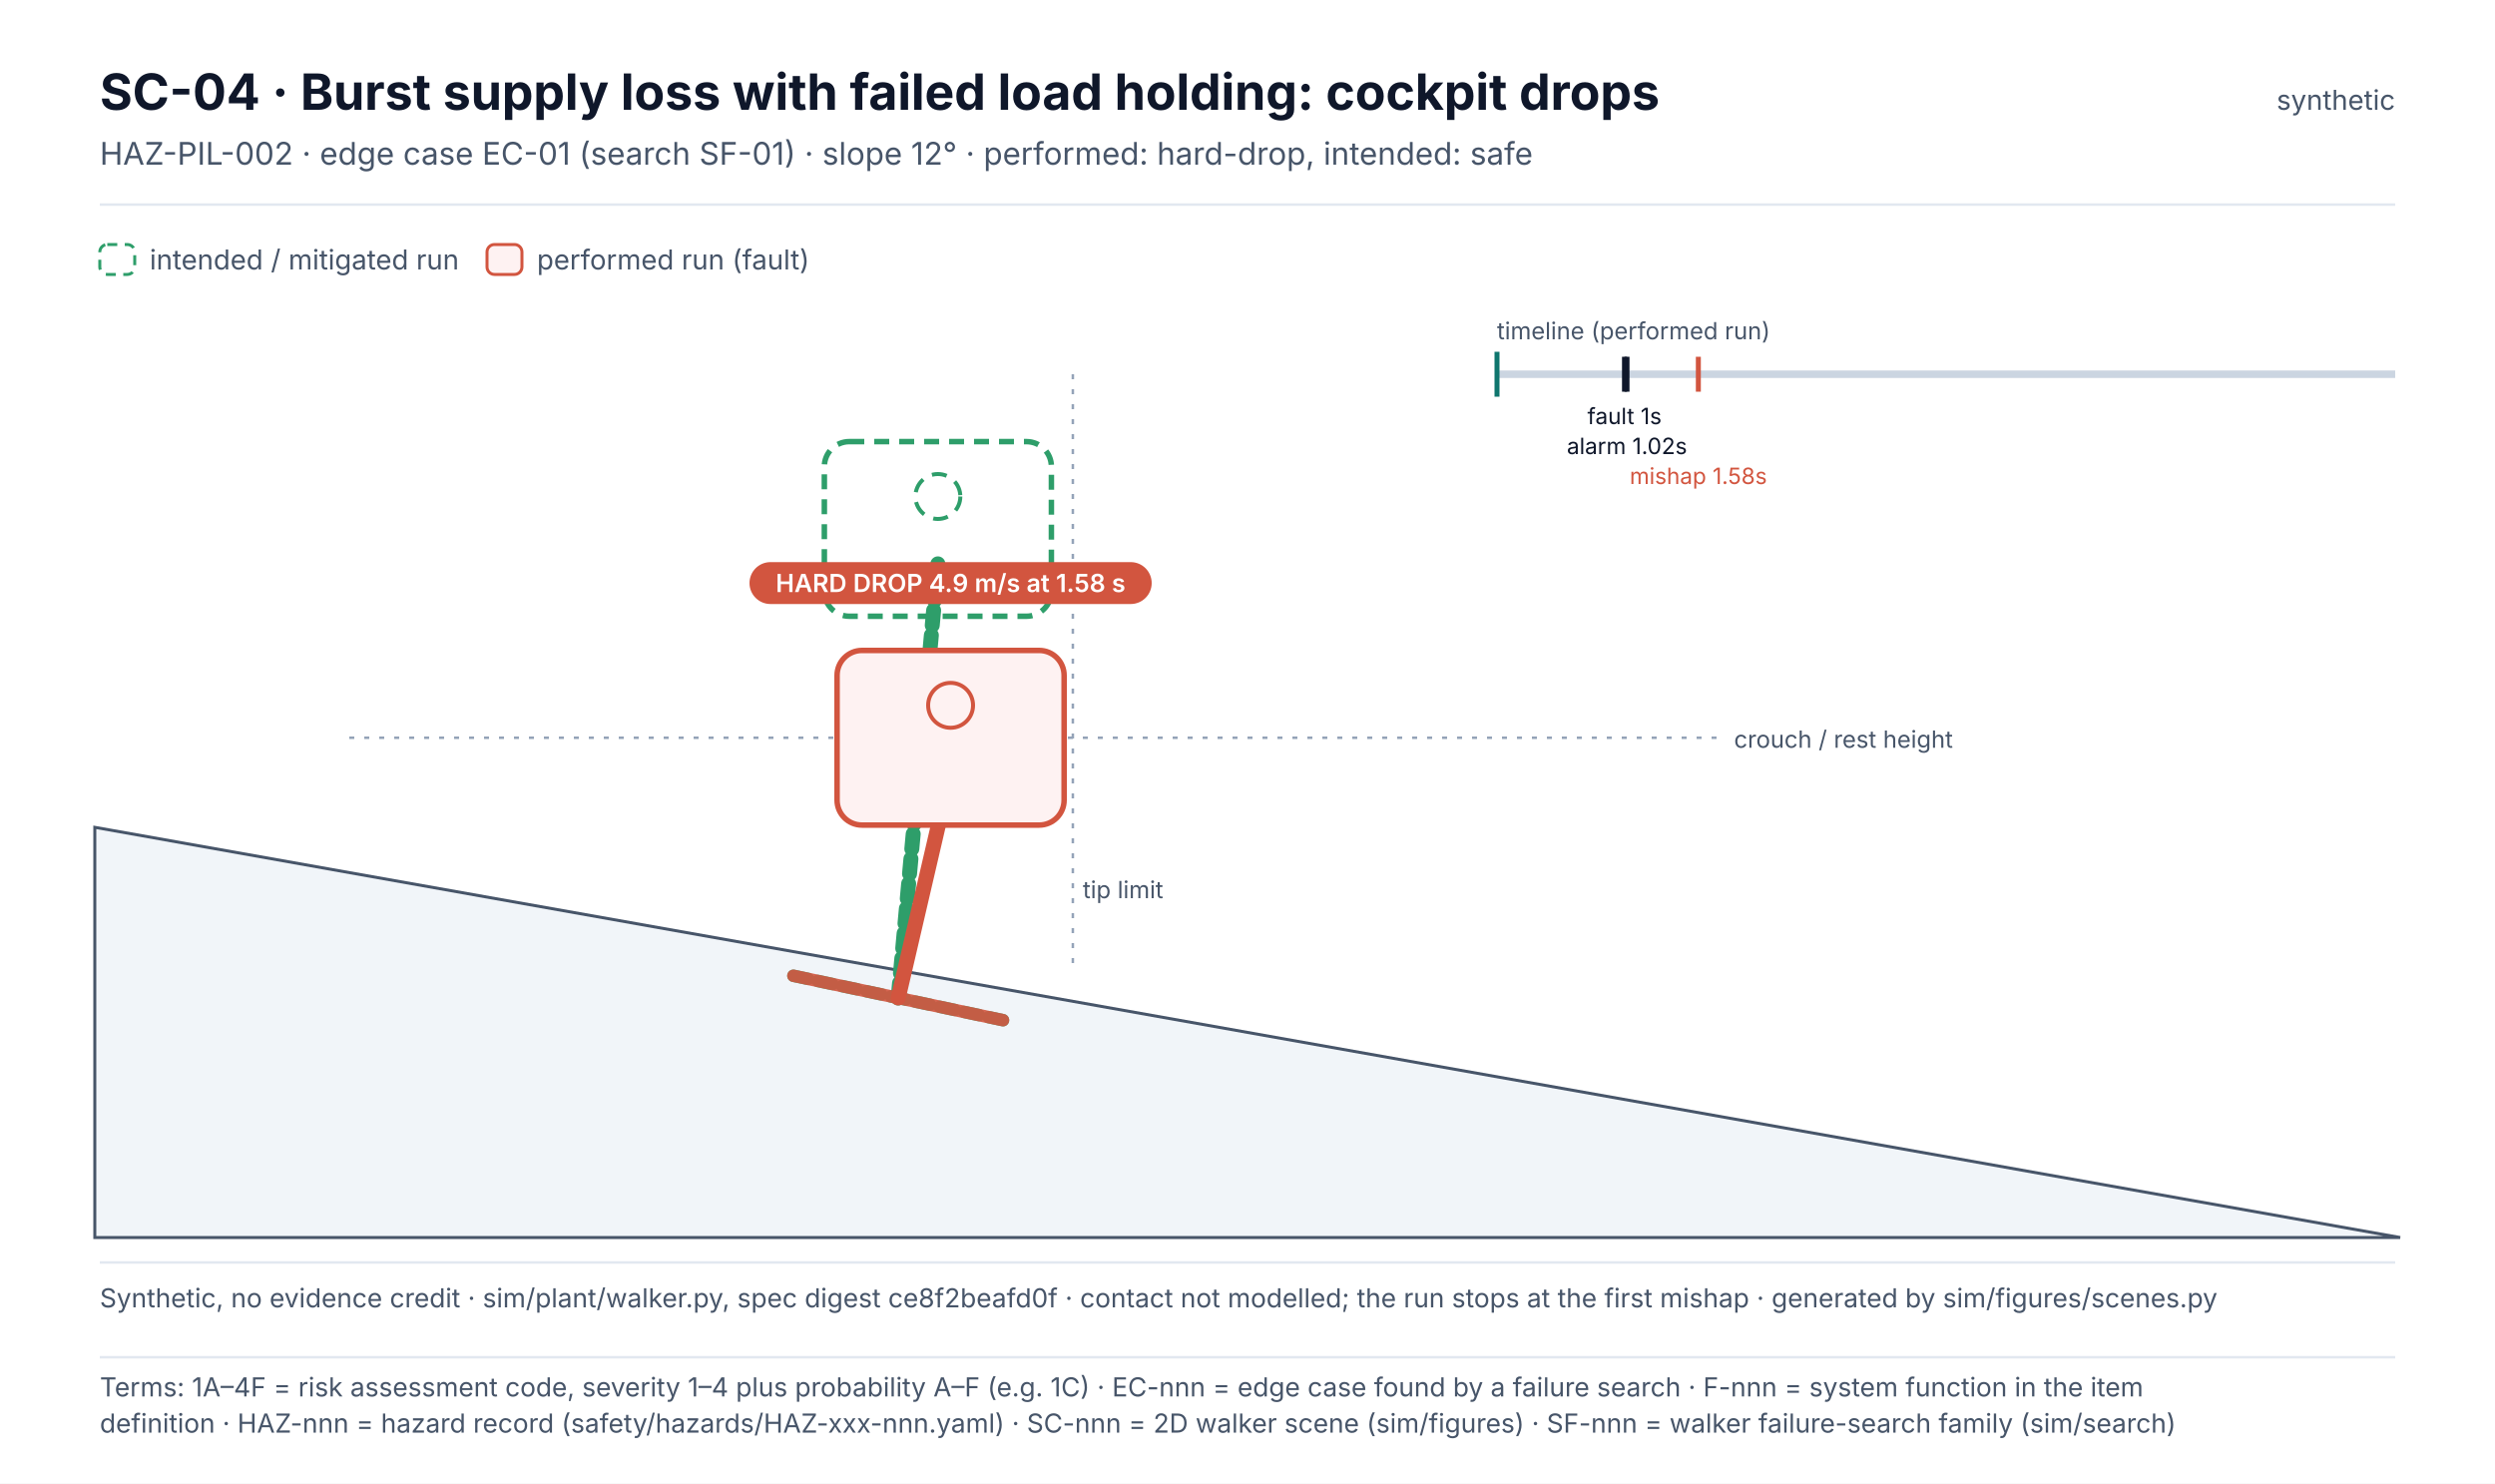
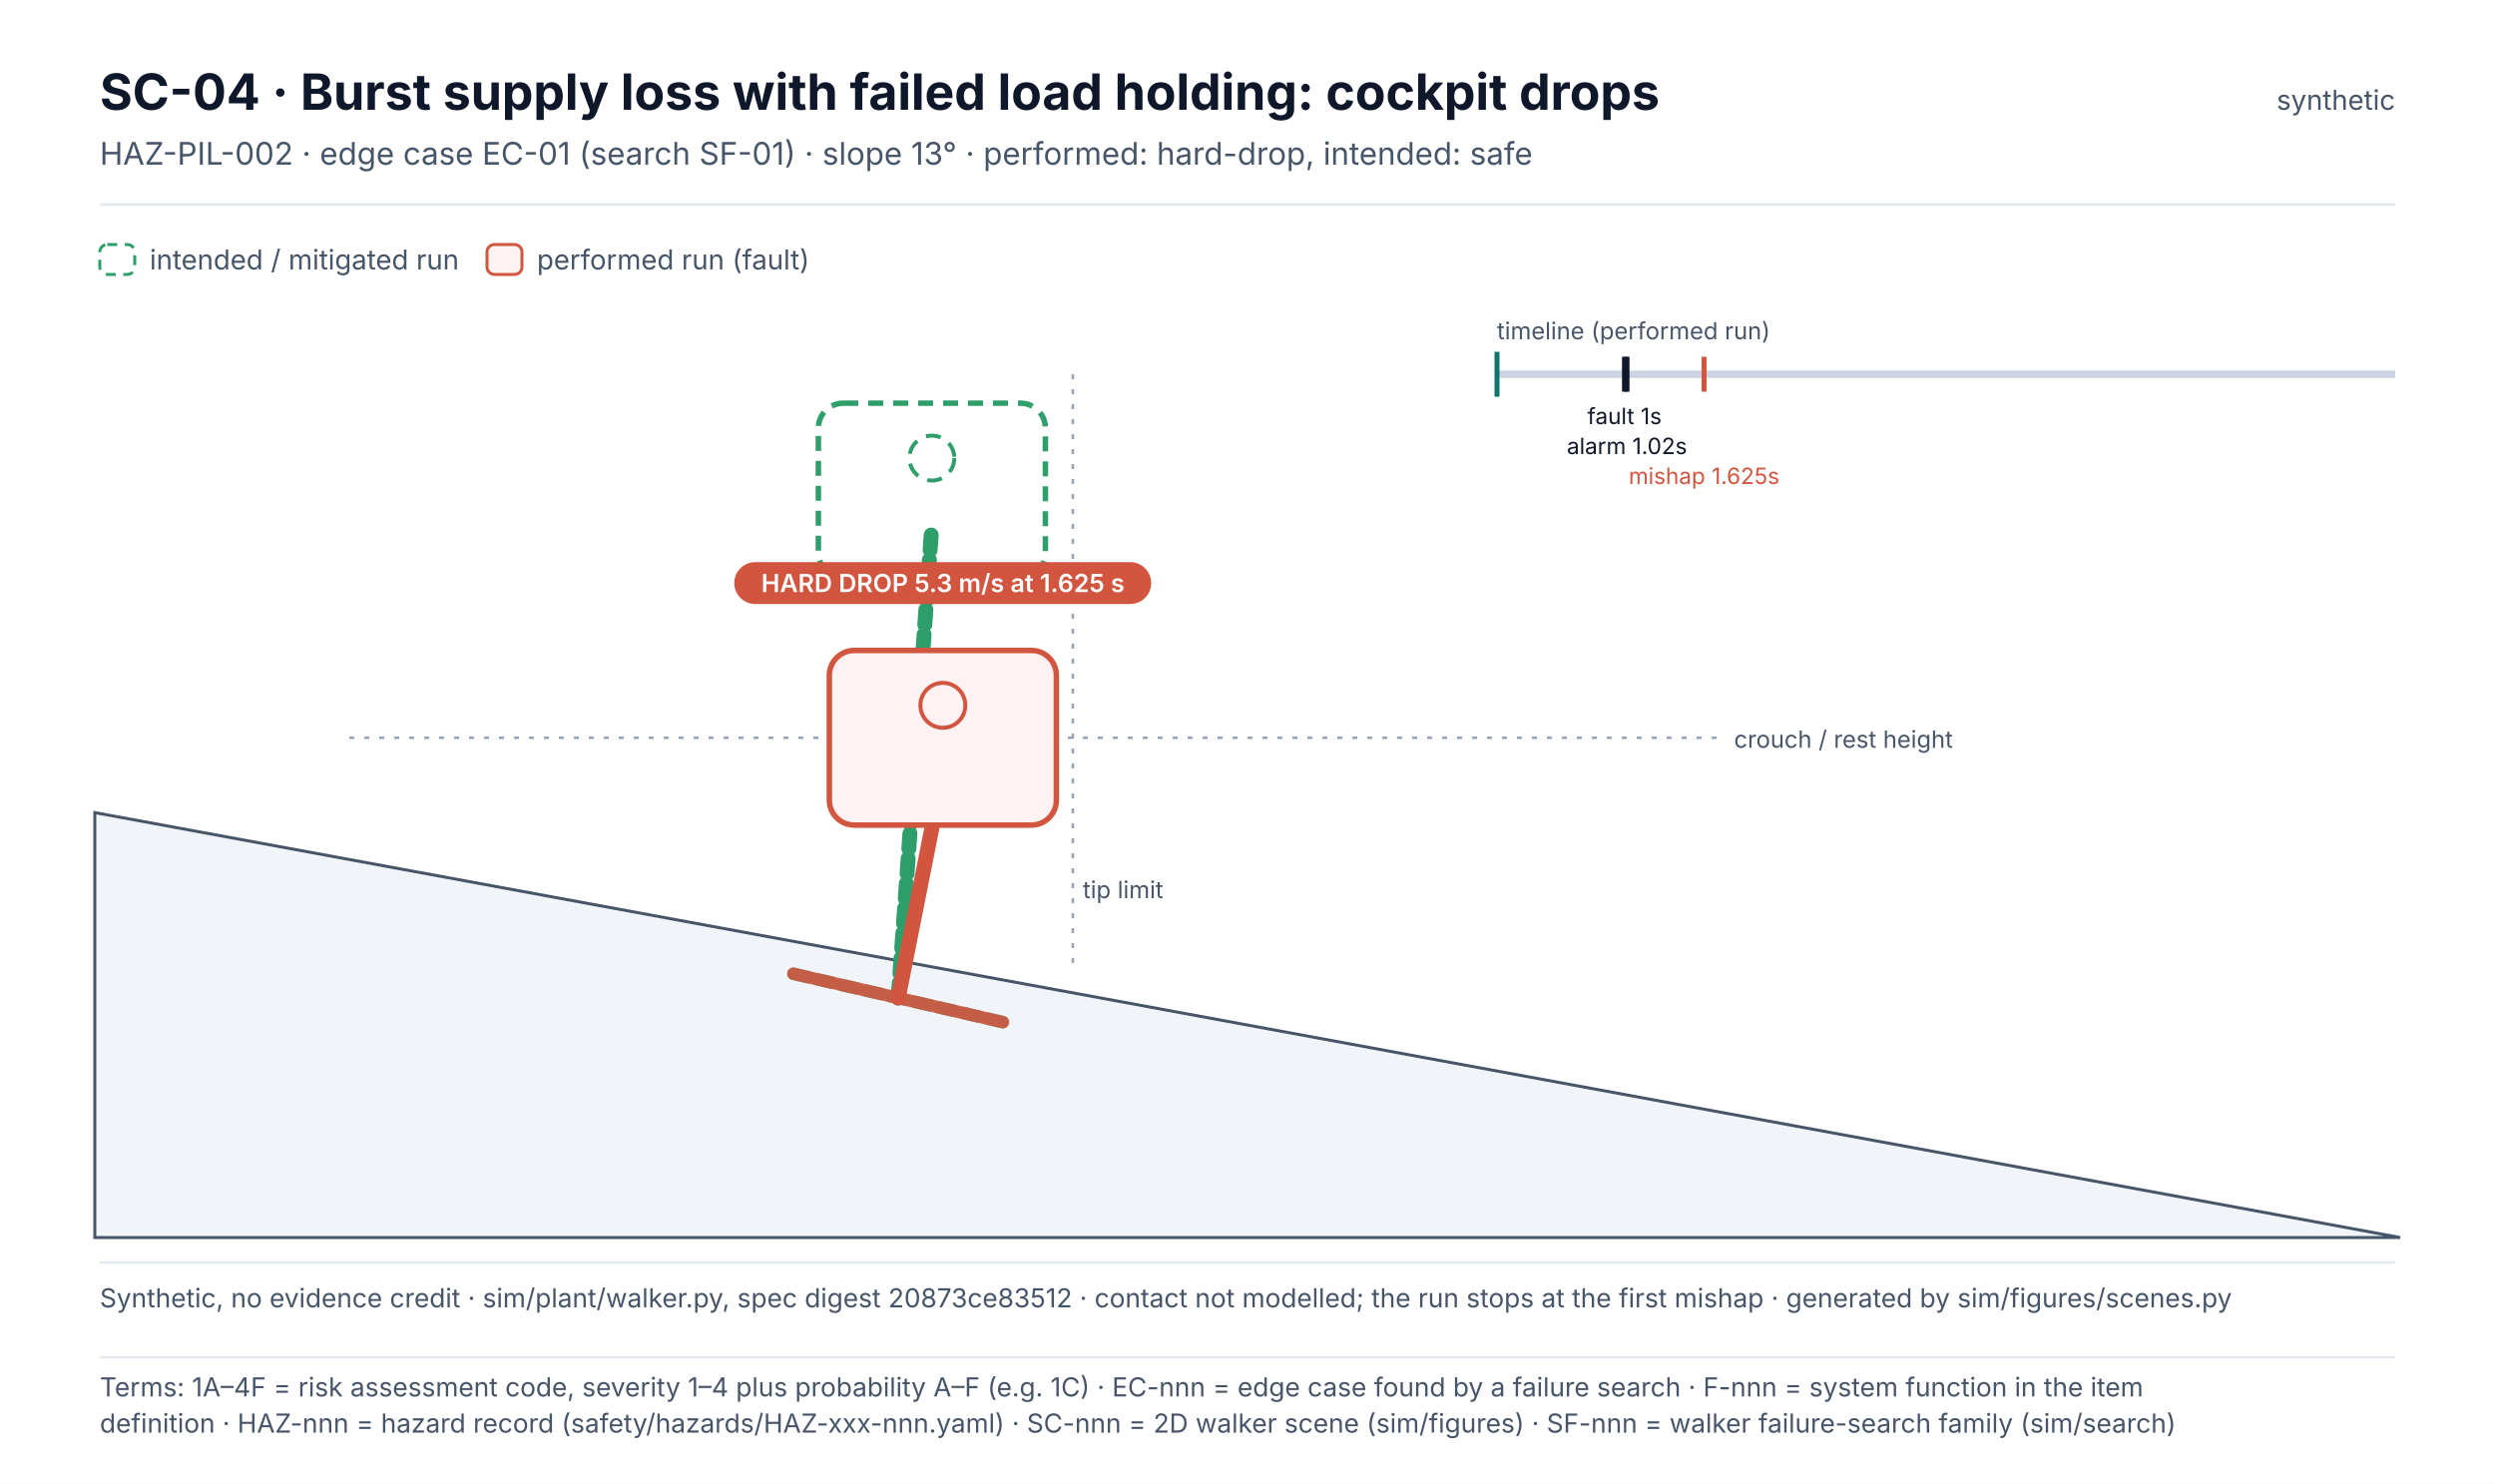
<svg xmlns="http://www.w3.org/2000/svg" width="1000" height="594.6" viewBox="0 0 1000 594.6" font-family="Inter, 'Segoe UI', Helvetica, Arial, sans-serif" role="img">
  <defs>
    <marker id="arr" viewBox="0 0 10 10" refX="9" refY="5" markerWidth="7" markerHeight="7" orient="auto-start-reverse">
      <path d="M0,0 L10,5 L0,10 z" fill="#475569" />
    </marker>
  </defs>
  <rect x="0" y="0" width="1000" height="540" rx="0" fill="#FFFFFF" stroke="none" stroke-width="0" />
  <text x="40" y="44" font-size="20" fill="#0F172A" font-weight="700">SC-04 · Burst supply loss with failed load holding: cockpit drops</text>
-   <text x="40" y="66" font-size="12.5" fill="#475569">HAZ-PIL-002 · edge case EC-01 (search SF-01) · slope 12° · performed: hard-drop, intended: safe</text>
+   <text x="40" y="66" font-size="12.5" fill="#475569">HAZ-PIL-002 · edge case EC-01 (search SF-01) · slope 13° · performed: hard-drop, intended: safe</text>
  <text x="960" y="44" font-size="11" fill="#475569" text-anchor="end">synthetic</text>
  <line x1="40" y1="82" x2="960" y2="82" stroke="#E2E8F0" stroke-width="1" />
  <rect x="40" y="98" width="14" height="12" rx="3" fill="none" stroke="#2E9E6A" stroke-width="1.2" stroke-dasharray="4 3" />
  <text x="60" y="108" font-size="11" fill="#475569">intended / mitigated run</text>
  <rect x="195.2" y="98" width="14" height="12" rx="3" fill="#FEF2F2" stroke="#D2553F" stroke-width="1.2" />
  <text x="215.2" y="108" font-size="11" fill="#475569">performed run (fault)</text>
-   <path d="M38,331.6 L962,496 L962,496 L38,496 Z" fill="#F1F5F9" stroke="#475569" stroke-width="1.2" />
+   <path d="M38,325.7 L962,496 L962,496 L38,496 Z" fill="#F1F5F9" stroke="#475569" stroke-width="1.2" />
  <line x1="140" y1="295.7" x2="690" y2="295.7" stroke="#94A3B8" stroke-width="1" stroke-dasharray="2 4" />
  <text x="695" y="299.7" font-size="9.5" fill="#475569">crouch / rest height</text>
  <line x1="430" y1="150" x2="430" y2="390" stroke="#94A3B8" stroke-width="1" stroke-dasharray="2 4" />
  <text x="434" y="360" font-size="9.5" fill="#475569">tip limit</text>
-   <line x1="318" y1="391.1" x2="402" y2="408.9" stroke="#2E9E6A" stroke-width="5" stroke-linecap="round" stroke-dasharray="6 4" opacity="0.9" />
-   <line x1="360" y1="400" x2="375.9" y2="226" stroke="#2E9E6A" stroke-width="6" stroke-linecap="round" stroke-dasharray="6 4">
-     <animate attributeName="x2" dur="7.05s" repeatCount="indefinite" keyTimes="0;0.007;0.014;0.021;0.029;0.036;0.043;0.05;0.057;0.064;0.071;0.079;0.086;0.093;0.1;0.107;0.114;0.121;0.129;0.136;0.143;0.15;0.157;0.164;0.171;0.179;0.186;0.193;0.2;0.207;0.214;0.221;0.229;0.236;0.243;0.25;0.257;0.264;0.271;0.279;0.286;0.293;0.3;0.307;0.314;0.321;0.329;0.336;0.343;0.35;0.357;0.364;0.371;0.379;0.386;0.393;0.4;0.407;0.414;0.421;0.429;0.436;0.443;0.45;0.457;0.464;0.471;0.479;0.486;0.493;0.5;0.507;0.514;0.521;0.529;0.536;0.543;0.55;0.557;0.564;0.571;0.579;0.586;0.593;0.6;0.607;0.614;0.621;0.629;0.636;0.643;0.65;0.657;0.664;0.671;0.679;0.686;0.693;0.7;0.707;0.714;0.721;0.729;0.736;0.743;0.75;0.757;0.764;0.771;0.779;0.786;0.793;0.8;0.807;0.814;0.821;0.829;0.836;0.843;0.85;0.857;0.864;0.871;0.879;0.886;0.893;0.9;0.907;0.914;0.921;0.929;0.936;0.943;0.95;0.957;0.964;0.971;0.979;0.986;0.993;1" values="375.5;375.4;375.3;375.3;375.4;375.5;375.7;376;376.2;376.5;376.8;377.1;377.3;377.5;377.6;377.6;377.5;377.4;377.2;376.9;376.6;376.3;376;375.9;375.9;375.9;375.9;375.9;375.9;375.9;375.9;375.9;375.9;375.9;375.9;375.9;375.9;375.9;375.9;375.9;375.9;375.9;375.9;375.9;375.9;375.9;375.9;375.9;375.9;375.9;375.9;375.9;375.9;375.9;375.9;375.9;375.9;375.9;375.9;375.9;375.9;375.9;375.9;375.9;375.9;375.9;375.9;375.9;375.9;375.9;375.9;375.9;375.9;375.9;375.9;375.9;375.9;375.9;375.9;375.9;375.9;375.9;375.9;375.9;375.9;375.9;375.9;375.9;375.9;375.9;375.9;375.9;375.9;375.9;375.9;375.9;375.9;375.9;375.9;375.9;375.9;375.9;375.9;375.9;375.9;375.9;375.9;375.9;375.9;375.9;375.9;375.9;375.9;375.9;375.9;375.9;375.9;375.9;375.9;375.9;375.9;375.9;375.9;375.9;375.9;375.9;375.9;375.9;375.9;375.9;375.9;375.9;375.9;375.9;375.9;375.9;375.9;375.9;375.9;375.9;375.9" />
-     <animate attributeName="y2" dur="7.05s" repeatCount="indefinite" keyTimes="0;0.007;0.014;0.021;0.029;0.036;0.043;0.05;0.057;0.064;0.071;0.079;0.086;0.093;0.1;0.107;0.114;0.121;0.129;0.136;0.143;0.15;0.157;0.164;0.171;0.179;0.186;0.193;0.2;0.207;0.214;0.221;0.229;0.236;0.243;0.25;0.257;0.264;0.271;0.279;0.286;0.293;0.3;0.307;0.314;0.321;0.329;0.336;0.343;0.35;0.357;0.364;0.371;0.379;0.386;0.393;0.4;0.407;0.414;0.421;0.429;0.436;0.443;0.45;0.457;0.464;0.471;0.479;0.486;0.493;0.5;0.507;0.514;0.521;0.529;0.536;0.543;0.55;0.557;0.564;0.571;0.579;0.586;0.593;0.6;0.607;0.614;0.621;0.629;0.636;0.643;0.65;0.657;0.664;0.671;0.679;0.686;0.693;0.7;0.707;0.714;0.721;0.729;0.736;0.743;0.75;0.757;0.764;0.771;0.779;0.786;0.793;0.8;0.807;0.814;0.821;0.829;0.836;0.843;0.85;0.857;0.864;0.871;0.879;0.886;0.893;0.9;0.907;0.914;0.921;0.929;0.936;0.943;0.95;0.957;0.964;0.971;0.979;0.986;0.993;1" values="223.6;223.6;223.6;223.6;223.6;223.6;223.6;223.6;223.6;223.6;223.6;223.6;223.6;223.6;223.6;223.6;223.6;223.6;223.6;223.6;223.6;223.6;224.2;226;226;226;226;226;226;226;226;226;226;226;226;226;226;226;226;226;226;226;226;226;226;226;226;226;226;226;226;226;226;226;226;226;226;226;226;226;226;226;226;226;226;226;226;226;226;226;226;226;226;226;226;226;226;226;226;226;226;226;226;226;226;226;226;226;226;226;226;226;226;226;226;226;226;226;226;226;226;226;226;226;226;226;226;226;226;226;226;226;226;226;226;226;226;226;226;226;226;226;226;226;226;226;226;226;226;226;226;226;226;226;226;226;226;226;226;226;226" />
+   <line x1="318" y1="390.3" x2="402" y2="409.7" stroke="#2E9E6A" stroke-width="5" stroke-linecap="round" stroke-dasharray="6 4" opacity="0.9" />
+   <line x1="360" y1="400" x2="373.5" y2="210.6" stroke="#2E9E6A" stroke-width="6" stroke-linecap="round" stroke-dasharray="6 4">
+     <animate attributeName="x2" dur="7.05s" repeatCount="indefinite" keyTimes="0;0.007;0.014;0.021;0.029;0.036;0.043;0.05;0.057;0.064;0.071;0.079;0.086;0.093;0.1;0.107;0.114;0.121;0.129;0.136;0.143;0.15;0.157;0.164;0.171;0.179;0.186;0.193;0.2;0.207;0.214;0.221;0.229;0.236;0.243;0.25;0.257;0.264;0.271;0.279;0.286;0.293;0.3;0.307;0.314;0.321;0.329;0.336;0.343;0.35;0.357;0.364;0.371;0.379;0.386;0.393;0.4;0.407;0.414;0.421;0.429;0.436;0.443;0.45;0.457;0.464;0.471;0.479;0.486;0.493;0.5;0.507;0.514;0.521;0.529;0.536;0.543;0.55;0.557;0.564;0.571;0.579;0.586;0.593;0.6;0.607;0.614;0.621;0.629;0.636;0.643;0.65;0.657;0.664;0.671;0.679;0.686;0.693;0.7;0.707;0.714;0.721;0.729;0.736;0.743;0.75;0.757;0.764;0.771;0.779;0.786;0.793;0.8;0.807;0.814;0.821;0.829;0.836;0.843;0.85;0.857;0.864;0.871;0.879;0.886;0.893;0.9;0.907;0.914;0.921;0.929;0.936;0.943;0.95;0.957;0.964;0.971;0.979;0.986;0.993;1" values="373.2;373;372.9;372.9;373;373.1;373.3;373.5;373.8;374.1;374.3;374.6;374.8;375;375;375.1;375;374.9;374.7;374.5;374.2;373.9;373.6;373.5;373.5;373.5;373.5;373.5;373.5;373.5;373.5;373.5;373.5;373.5;373.5;373.5;373.5;373.5;373.5;373.5;373.5;373.5;373.5;373.5;373.5;373.5;373.5;373.5;373.5;373.5;373.5;373.5;373.5;373.5;373.5;373.5;373.5;373.5;373.5;373.5;373.5;373.5;373.5;373.5;373.5;373.5;373.5;373.5;373.5;373.5;373.5;373.5;373.5;373.5;373.5;373.5;373.5;373.5;373.5;373.5;373.5;373.5;373.5;373.5;373.5;373.5;373.5;373.5;373.5;373.5;373.5;373.5;373.5;373.5;373.5;373.5;373.5;373.5;373.5;373.5;373.5;373.5;373.5;373.5;373.5;373.5;373.5;373.5;373.5;373.5;373.5;373.5;373.5;373.5;373.5;373.5;373.5;373.5;373.5;373.5;373.5;373.5;373.5;373.5;373.5;373.5;373.5;373.5;373.5;373.5;373.5;373.5;373.5;373.5;373.5;373.5;373.5;373.5;373.5;373.5;373.5" />
+     <animate attributeName="y2" dur="7.05s" repeatCount="indefinite" keyTimes="0;0.007;0.014;0.021;0.029;0.036;0.043;0.05;0.057;0.064;0.071;0.079;0.086;0.093;0.1;0.107;0.114;0.121;0.129;0.136;0.143;0.15;0.157;0.164;0.171;0.179;0.186;0.193;0.2;0.207;0.214;0.221;0.229;0.236;0.243;0.25;0.257;0.264;0.271;0.279;0.286;0.293;0.3;0.307;0.314;0.321;0.329;0.336;0.343;0.35;0.357;0.364;0.371;0.379;0.386;0.393;0.4;0.407;0.414;0.421;0.429;0.436;0.443;0.45;0.457;0.464;0.471;0.479;0.486;0.493;0.5;0.507;0.514;0.521;0.529;0.536;0.543;0.55;0.557;0.564;0.571;0.579;0.586;0.593;0.6;0.607;0.614;0.621;0.629;0.636;0.643;0.65;0.657;0.664;0.671;0.679;0.686;0.693;0.7;0.707;0.714;0.721;0.729;0.736;0.743;0.75;0.757;0.764;0.771;0.779;0.786;0.793;0.8;0.807;0.814;0.821;0.829;0.836;0.843;0.85;0.857;0.864;0.871;0.879;0.886;0.893;0.9;0.907;0.914;0.921;0.929;0.936;0.943;0.95;0.957;0.964;0.971;0.979;0.986;0.993;1" values="208.2;208.2;208.2;208.2;208.2;208.2;208.2;208.2;208.2;208.2;208.2;208.2;208.2;208.2;208.2;208.2;208.2;208.2;208.2;208.2;208.2;208.2;208.8;210.6;210.6;210.6;210.6;210.6;210.6;210.6;210.6;210.6;210.6;210.6;210.6;210.6;210.6;210.6;210.6;210.6;210.6;210.6;210.6;210.6;210.6;210.6;210.6;210.6;210.6;210.6;210.6;210.6;210.6;210.6;210.6;210.6;210.6;210.6;210.6;210.6;210.6;210.6;210.6;210.6;210.6;210.6;210.6;210.6;210.6;210.6;210.6;210.6;210.6;210.6;210.6;210.6;210.6;210.6;210.6;210.6;210.6;210.6;210.6;210.6;210.6;210.6;210.6;210.6;210.6;210.6;210.6;210.6;210.6;210.6;210.6;210.6;210.6;210.6;210.6;210.6;210.6;210.6;210.6;210.6;210.6;210.6;210.6;210.6;210.6;210.6;210.6;210.6;210.6;210.6;210.6;210.6;210.6;210.6;210.6;210.6;210.6;210.6;210.6;210.6;210.6;210.6;210.6;210.6;210.6;210.6;210.6;210.6;210.6;210.6;210.6;210.6;210.6;210.6;210.6;210.6;210.6" />
  </line>
-   <g transform="translate(375.9 212)">
-     <animateTransform attributeName="transform" type="translate" dur="7.05s" repeatCount="indefinite" keyTimes="0;0.007;0.014;0.021;0.029;0.036;0.043;0.05;0.057;0.064;0.071;0.079;0.086;0.093;0.1;0.107;0.114;0.121;0.129;0.136;0.143;0.15;0.157;0.164;0.171;0.179;0.186;0.193;0.2;0.207;0.214;0.221;0.229;0.236;0.243;0.25;0.257;0.264;0.271;0.279;0.286;0.293;0.3;0.307;0.314;0.321;0.329;0.336;0.343;0.35;0.357;0.364;0.371;0.379;0.386;0.393;0.4;0.407;0.414;0.421;0.429;0.436;0.443;0.45;0.457;0.464;0.471;0.479;0.486;0.493;0.5;0.507;0.514;0.521;0.529;0.536;0.543;0.55;0.557;0.564;0.571;0.579;0.586;0.593;0.6;0.607;0.614;0.621;0.629;0.636;0.643;0.65;0.657;0.664;0.671;0.679;0.686;0.693;0.7;0.707;0.714;0.721;0.729;0.736;0.743;0.75;0.757;0.764;0.771;0.779;0.786;0.793;0.8;0.807;0.814;0.821;0.829;0.836;0.843;0.85;0.857;0.864;0.871;0.879;0.886;0.893;0.9;0.907;0.914;0.921;0.929;0.936;0.943;0.95;0.957;0.964;0.971;0.979;0.986;0.993;1" values="375.5 209.6;375.4 209.6;375.3 209.6;375.3 209.6;375.4 209.6;375.5 209.6;375.7 209.6;376 209.6;376.2 209.6;376.5 209.6;376.8 209.6;377.1 209.6;377.3 209.6;377.5 209.6;377.6 209.6;377.6 209.6;377.5 209.6;377.4 209.6;377.2 209.6;376.9 209.6;376.6 209.6;376.3 209.6;376 210.2;375.9 212;375.9 212;375.9 212;375.9 212;375.9 212;375.9 212;375.9 212;375.9 212;375.9 212;375.9 212;375.9 212;375.9 212;375.9 212;375.9 212;375.9 212;375.9 212;375.9 212;375.9 212;375.9 212;375.9 212;375.9 212;375.9 212;375.9 212;375.9 212;375.9 212;375.9 212;375.9 212;375.9 212;375.9 212;375.9 212;375.9 212;375.9 212;375.9 212;375.9 212;375.9 212;375.9 212;375.9 212;375.9 212;375.9 212;375.9 212;375.9 212;375.9 212;375.9 212;375.9 212;375.9 212;375.9 212;375.9 212;375.9 212;375.9 212;375.9 212;375.9 212;375.9 212;375.9 212;375.9 212;375.9 212;375.9 212;375.9 212;375.9 212;375.9 212;375.9 212;375.9 212;375.9 212;375.9 212;375.9 212;375.9 212;375.9 212;375.9 212;375.9 212;375.9 212;375.9 212;375.9 212;375.9 212;375.9 212;375.9 212;375.9 212;375.9 212;375.9 212;375.9 212;375.9 212;375.9 212;375.9 212;375.9 212;375.9 212;375.9 212;375.9 212;375.9 212;375.9 212;375.9 212;375.9 212;375.9 212;375.9 212;375.9 212;375.9 212;375.9 212;375.9 212;375.9 212;375.9 212;375.9 212;375.9 212;375.9 212;375.9 212;375.9 212;375.9 212;375.9 212;375.9 212;375.9 212;375.9 212;375.9 212;375.9 212;375.9 212;375.9 212;375.9 212;375.9 212;375.9 212;375.9 212;375.9 212;375.9 212;375.9 212" />
+   <g transform="translate(373.5 196.6)">
+     <animateTransform attributeName="transform" type="translate" dur="7.05s" repeatCount="indefinite" keyTimes="0;0.007;0.014;0.021;0.029;0.036;0.043;0.05;0.057;0.064;0.071;0.079;0.086;0.093;0.1;0.107;0.114;0.121;0.129;0.136;0.143;0.15;0.157;0.164;0.171;0.179;0.186;0.193;0.2;0.207;0.214;0.221;0.229;0.236;0.243;0.25;0.257;0.264;0.271;0.279;0.286;0.293;0.3;0.307;0.314;0.321;0.329;0.336;0.343;0.35;0.357;0.364;0.371;0.379;0.386;0.393;0.4;0.407;0.414;0.421;0.429;0.436;0.443;0.45;0.457;0.464;0.471;0.479;0.486;0.493;0.5;0.507;0.514;0.521;0.529;0.536;0.543;0.55;0.557;0.564;0.571;0.579;0.586;0.593;0.6;0.607;0.614;0.621;0.629;0.636;0.643;0.65;0.657;0.664;0.671;0.679;0.686;0.693;0.7;0.707;0.714;0.721;0.729;0.736;0.743;0.75;0.757;0.764;0.771;0.779;0.786;0.793;0.8;0.807;0.814;0.821;0.829;0.836;0.843;0.85;0.857;0.864;0.871;0.879;0.886;0.893;0.9;0.907;0.914;0.921;0.929;0.936;0.943;0.95;0.957;0.964;0.971;0.979;0.986;0.993;1" values="373.2 194.2;373 194.2;372.9 194.2;372.9 194.2;373 194.2;373.1 194.2;373.3 194.2;373.5 194.2;373.8 194.2;374.1 194.2;374.3 194.2;374.6 194.2;374.8 194.2;375 194.2;375 194.2;375.1 194.2;375 194.2;374.9 194.2;374.7 194.2;374.5 194.2;374.2 194.2;373.9 194.2;373.6 194.8;373.5 196.6;373.5 196.6;373.5 196.6;373.5 196.6;373.5 196.6;373.5 196.6;373.5 196.6;373.5 196.6;373.5 196.6;373.5 196.6;373.5 196.6;373.5 196.6;373.5 196.6;373.5 196.6;373.5 196.6;373.5 196.6;373.5 196.6;373.5 196.6;373.5 196.6;373.5 196.6;373.5 196.6;373.5 196.6;373.5 196.6;373.5 196.6;373.5 196.6;373.5 196.6;373.5 196.6;373.5 196.6;373.5 196.6;373.5 196.6;373.5 196.6;373.5 196.6;373.5 196.6;373.5 196.6;373.5 196.6;373.5 196.6;373.5 196.6;373.5 196.6;373.5 196.6;373.5 196.6;373.5 196.6;373.5 196.6;373.5 196.6;373.5 196.6;373.5 196.6;373.5 196.6;373.5 196.6;373.5 196.6;373.5 196.6;373.5 196.6;373.5 196.6;373.5 196.6;373.5 196.6;373.5 196.6;373.5 196.6;373.5 196.6;373.5 196.6;373.5 196.6;373.5 196.6;373.5 196.6;373.5 196.6;373.5 196.6;373.5 196.6;373.5 196.6;373.5 196.6;373.5 196.6;373.5 196.6;373.5 196.6;373.5 196.6;373.5 196.6;373.5 196.6;373.5 196.6;373.5 196.6;373.5 196.6;373.5 196.6;373.5 196.6;373.5 196.6;373.5 196.6;373.5 196.6;373.5 196.6;373.5 196.6;373.5 196.6;373.5 196.6;373.5 196.6;373.5 196.6;373.5 196.6;373.5 196.6;373.5 196.6;373.5 196.6;373.5 196.6;373.5 196.6;373.5 196.6;373.5 196.6;373.5 196.6;373.5 196.6;373.5 196.6;373.5 196.6;373.5 196.6;373.5 196.6;373.5 196.6;373.5 196.6;373.5 196.6;373.5 196.6;373.5 196.6;373.5 196.6;373.5 196.6;373.5 196.6;373.5 196.6;373.5 196.6;373.5 196.6;373.5 196.6;373.5 196.6;373.5 196.6;373.5 196.6;373.5 196.6;373.5 196.6;373.5 196.6;373.5 196.6" />
    <rect x="-45.5" y="-35" width="91" height="70" rx="10" fill="none" stroke="#2E9E6A" stroke-width="2.2" stroke-dasharray="6 4" />
    <circle cx="0" cy="-13" r="9" fill="none" stroke="#2E9E6A" stroke-width="1.6" stroke-dasharray="6 4" />
    <text x="0" y="25" font-size="10" fill="#2E9E6A" font-weight="700" text-anchor="middle" />
  </g>
-   <line x1="318" y1="391.1" x2="402" y2="408.9" stroke="#D2553F" stroke-width="5" stroke-linecap="round" opacity="0.9" />
-   <line x1="360" y1="400" x2="381" y2="309.7" stroke="#D2553F" stroke-width="6" stroke-linecap="round" stroke-dasharray="">
-     <animate attributeName="x2" dur="7.05s" repeatCount="indefinite" keyTimes="0;0.007;0.014;0.021;0.029;0.036;0.043;0.05;0.057;0.064;0.071;0.079;0.086;0.093;0.1;0.107;0.114;0.121;0.129;0.136;0.143;0.15;0.157;0.164;0.171;0.179;0.186;0.193;0.2;0.207;0.214;0.221;0.229;0.236;0.243;0.25;0.257;0.264;0.271;0.279;0.286;0.293;0.3;0.307;0.314;0.321;0.329;0.336;0.343;0.35;0.357;0.364;0.371;0.379;0.386;0.393;0.4;0.407;0.414;0.421;0.429;0.436;0.443;0.45;0.457;0.464;0.471;0.479;0.486;0.493;0.5;0.507;0.514;0.521;0.529;0.536;0.543;0.55;0.557;0.564;0.571;0.579;0.586;0.593;0.6;0.607;0.614;0.621;0.629;0.636;0.643;0.65;0.657;0.664;0.671;0.679;0.686;0.693;0.7;0.707;0.714;0.721;0.729;0.736;0.743;0.75;0.757;0.764;0.771;0.779;0.786;0.793;0.8;0.807;0.814;0.821;0.829;0.836;0.843;0.85;0.857;0.864;0.871;0.879;0.886;0.893;0.9;0.907;0.914;0.921;0.929;0.936;0.943;0.95;0.957;0.964;0.971;0.979;0.986;0.993;1" values="375.5;375.4;375.3;375.3;375.4;375.5;375.7;376;376.2;376.5;376.8;377.1;377.3;377.5;377.6;377.6;377.5;377.4;377.2;376.9;376.6;376.3;376;375.9;375.8;375.9;376.2;376.6;377.1;377.9;378.9;380.1;381;381;381;381;381;381;381;381;381;381;381;381;381;381;381;381;381;381;381;381;381;381;381;381;381;381;381;381;381;381;381;381;381;381;381;381;381;381;381;381;381;381;381;381;381;381;381;381;381;381;381;381;381;381;381;381;381;381;381;381;381;381;381;381;381;381;381;381;381;381;381;381;381;381;381;381;381;381;381;381;381;381;381;381;381;381;381;381;381;381;381;381;381;381;381;381;381;381;381;381;381;381;381;381;381;381;381;381;381" />
-     <animate attributeName="y2" dur="7.05s" repeatCount="indefinite" keyTimes="0;0.007;0.014;0.021;0.029;0.036;0.043;0.05;0.057;0.064;0.071;0.079;0.086;0.093;0.1;0.107;0.114;0.121;0.129;0.136;0.143;0.15;0.157;0.164;0.171;0.179;0.186;0.193;0.2;0.207;0.214;0.221;0.229;0.236;0.243;0.25;0.257;0.264;0.271;0.279;0.286;0.293;0.3;0.307;0.314;0.321;0.329;0.336;0.343;0.35;0.357;0.364;0.371;0.379;0.386;0.393;0.4;0.407;0.414;0.421;0.429;0.436;0.443;0.45;0.457;0.464;0.471;0.479;0.486;0.493;0.5;0.507;0.514;0.521;0.529;0.536;0.543;0.55;0.557;0.564;0.571;0.579;0.586;0.593;0.6;0.607;0.614;0.621;0.629;0.636;0.643;0.65;0.657;0.664;0.671;0.679;0.686;0.693;0.7;0.707;0.714;0.721;0.729;0.736;0.743;0.75;0.757;0.764;0.771;0.779;0.786;0.793;0.8;0.807;0.814;0.821;0.829;0.836;0.843;0.85;0.857;0.864;0.871;0.879;0.886;0.893;0.9;0.907;0.914;0.921;0.929;0.936;0.943;0.95;0.957;0.964;0.971;0.979;0.986;0.993;1" values="223.6;223.6;223.6;223.6;223.6;223.6;223.6;223.6;223.6;223.6;223.6;223.6;223.6;223.6;223.6;223.6;223.6;223.6;223.6;223.6;223.6;223.6;224.2;226;229.4;234.4;241.1;249.5;259.7;271.5;285.1;300.4;309.7;309.7;309.7;309.7;309.7;309.7;309.7;309.7;309.7;309.7;309.7;309.7;309.7;309.7;309.7;309.7;309.7;309.7;309.7;309.7;309.7;309.7;309.7;309.7;309.7;309.7;309.7;309.7;309.7;309.7;309.7;309.7;309.7;309.7;309.7;309.7;309.7;309.7;309.7;309.7;309.7;309.7;309.7;309.7;309.7;309.7;309.7;309.7;309.7;309.7;309.7;309.7;309.7;309.7;309.7;309.7;309.7;309.7;309.7;309.7;309.7;309.7;309.7;309.7;309.7;309.7;309.7;309.7;309.7;309.7;309.7;309.7;309.7;309.7;309.7;309.7;309.7;309.7;309.7;309.7;309.7;309.7;309.7;309.7;309.7;309.7;309.7;309.7;309.7;309.7;309.7;309.7;309.7;309.7;309.7;309.7;309.7;309.7;309.7;309.7;309.7;309.7;309.7;309.7;309.7;309.7;309.7;309.7;309.7" />
+   <line x1="318" y1="390.3" x2="402" y2="409.7" stroke="#D2553F" stroke-width="5" stroke-linecap="round" opacity="0.9" />
+   <line x1="360" y1="400" x2="377.9" y2="309.7" stroke="#D2553F" stroke-width="6" stroke-linecap="round" stroke-dasharray="">
+     <animate attributeName="x2" dur="7.05s" repeatCount="indefinite" keyTimes="0;0.007;0.014;0.021;0.029;0.036;0.043;0.05;0.057;0.064;0.071;0.079;0.086;0.093;0.1;0.107;0.114;0.121;0.129;0.136;0.143;0.15;0.157;0.164;0.171;0.179;0.186;0.193;0.2;0.207;0.214;0.221;0.229;0.236;0.243;0.25;0.257;0.264;0.271;0.279;0.286;0.293;0.3;0.307;0.314;0.321;0.329;0.336;0.343;0.35;0.357;0.364;0.371;0.379;0.386;0.393;0.4;0.407;0.414;0.421;0.429;0.436;0.443;0.45;0.457;0.464;0.471;0.479;0.486;0.493;0.5;0.507;0.514;0.521;0.529;0.536;0.543;0.55;0.557;0.564;0.571;0.579;0.586;0.593;0.6;0.607;0.614;0.621;0.629;0.636;0.643;0.65;0.657;0.664;0.671;0.679;0.686;0.693;0.7;0.707;0.714;0.721;0.729;0.736;0.743;0.75;0.757;0.764;0.771;0.779;0.786;0.793;0.8;0.807;0.814;0.821;0.829;0.836;0.843;0.85;0.857;0.864;0.871;0.879;0.886;0.893;0.9;0.907;0.914;0.921;0.929;0.936;0.943;0.95;0.957;0.964;0.971;0.979;0.986;0.993;1" values="373.2;373;372.9;372.9;373;373.1;373.3;373.5;373.8;374.1;374.3;374.6;374.8;375;375;375.1;375;374.9;374.7;374.5;374.2;373.9;373.6;373.5;373.4;373.4;373.5;373.7;374.1;374.6;375.3;376.2;377.2;377.9;377.9;377.9;377.9;377.9;377.9;377.9;377.9;377.9;377.9;377.9;377.9;377.9;377.9;377.9;377.9;377.9;377.9;377.9;377.9;377.9;377.9;377.9;377.9;377.9;377.9;377.9;377.9;377.9;377.9;377.9;377.9;377.9;377.9;377.9;377.9;377.9;377.9;377.9;377.9;377.9;377.9;377.9;377.9;377.9;377.9;377.9;377.9;377.9;377.9;377.9;377.9;377.9;377.9;377.9;377.9;377.9;377.9;377.9;377.9;377.9;377.9;377.9;377.9;377.9;377.9;377.9;377.9;377.9;377.9;377.9;377.9;377.9;377.9;377.9;377.9;377.9;377.9;377.9;377.9;377.9;377.9;377.9;377.9;377.9;377.9;377.9;377.9;377.9;377.9;377.9;377.9;377.9;377.9;377.9;377.9;377.9;377.9;377.9;377.9;377.9;377.9;377.9;377.9;377.9;377.9;377.9;377.9" />
+     <animate attributeName="y2" dur="7.05s" repeatCount="indefinite" keyTimes="0;0.007;0.014;0.021;0.029;0.036;0.043;0.05;0.057;0.064;0.071;0.079;0.086;0.093;0.1;0.107;0.114;0.121;0.129;0.136;0.143;0.15;0.157;0.164;0.171;0.179;0.186;0.193;0.2;0.207;0.214;0.221;0.229;0.236;0.243;0.25;0.257;0.264;0.271;0.279;0.286;0.293;0.3;0.307;0.314;0.321;0.329;0.336;0.343;0.35;0.357;0.364;0.371;0.379;0.386;0.393;0.4;0.407;0.414;0.421;0.429;0.436;0.443;0.45;0.457;0.464;0.471;0.479;0.486;0.493;0.5;0.507;0.514;0.521;0.529;0.536;0.543;0.55;0.557;0.564;0.571;0.579;0.586;0.593;0.6;0.607;0.614;0.621;0.629;0.636;0.643;0.65;0.657;0.664;0.671;0.679;0.686;0.693;0.7;0.707;0.714;0.721;0.729;0.736;0.743;0.75;0.757;0.764;0.771;0.779;0.786;0.793;0.8;0.807;0.814;0.821;0.829;0.836;0.843;0.85;0.857;0.864;0.871;0.879;0.886;0.893;0.9;0.907;0.914;0.921;0.929;0.936;0.943;0.95;0.957;0.964;0.971;0.979;0.986;0.993;1" values="208.2;208.2;208.2;208.2;208.2;208.2;208.2;208.2;208.2;208.2;208.2;208.2;208.2;208.2;208.2;208.2;208.2;208.2;208.2;208.2;208.2;208.2;208.8;210.6;214;219;225.7;234.1;244.3;256.1;269.7;285;302;309.7;309.7;309.7;309.7;309.7;309.7;309.7;309.7;309.7;309.7;309.7;309.7;309.7;309.7;309.7;309.7;309.7;309.7;309.7;309.7;309.7;309.7;309.7;309.7;309.7;309.7;309.7;309.7;309.7;309.7;309.7;309.7;309.7;309.7;309.7;309.7;309.7;309.7;309.7;309.7;309.7;309.7;309.7;309.7;309.7;309.7;309.7;309.7;309.7;309.7;309.7;309.7;309.7;309.7;309.7;309.7;309.7;309.7;309.7;309.7;309.7;309.7;309.7;309.7;309.7;309.7;309.7;309.7;309.7;309.7;309.7;309.7;309.7;309.7;309.7;309.7;309.7;309.7;309.7;309.7;309.7;309.7;309.7;309.7;309.7;309.7;309.7;309.7;309.7;309.7;309.7;309.7;309.7;309.7;309.7;309.7;309.7;309.7;309.7;309.7;309.7;309.7;309.7;309.7;309.7;309.7;309.7;309.7" />
  </line>
-   <g transform="translate(381 295.7)">
-     <animateTransform attributeName="transform" type="translate" dur="7.05s" repeatCount="indefinite" keyTimes="0;0.007;0.014;0.021;0.029;0.036;0.043;0.05;0.057;0.064;0.071;0.079;0.086;0.093;0.1;0.107;0.114;0.121;0.129;0.136;0.143;0.15;0.157;0.164;0.171;0.179;0.186;0.193;0.2;0.207;0.214;0.221;0.229;0.236;0.243;0.25;0.257;0.264;0.271;0.279;0.286;0.293;0.3;0.307;0.314;0.321;0.329;0.336;0.343;0.35;0.357;0.364;0.371;0.379;0.386;0.393;0.4;0.407;0.414;0.421;0.429;0.436;0.443;0.45;0.457;0.464;0.471;0.479;0.486;0.493;0.5;0.507;0.514;0.521;0.529;0.536;0.543;0.55;0.557;0.564;0.571;0.579;0.586;0.593;0.6;0.607;0.614;0.621;0.629;0.636;0.643;0.65;0.657;0.664;0.671;0.679;0.686;0.693;0.7;0.707;0.714;0.721;0.729;0.736;0.743;0.75;0.757;0.764;0.771;0.779;0.786;0.793;0.8;0.807;0.814;0.821;0.829;0.836;0.843;0.85;0.857;0.864;0.871;0.879;0.886;0.893;0.9;0.907;0.914;0.921;0.929;0.936;0.943;0.95;0.957;0.964;0.971;0.979;0.986;0.993;1" values="375.5 209.6;375.4 209.6;375.3 209.6;375.3 209.6;375.4 209.6;375.5 209.6;375.7 209.6;376 209.6;376.2 209.6;376.5 209.6;376.8 209.6;377.1 209.6;377.3 209.6;377.5 209.6;377.6 209.6;377.6 209.6;377.5 209.6;377.4 209.6;377.2 209.6;376.9 209.6;376.6 209.6;376.3 209.6;376 210.2;375.9 212;375.8 215.4;375.9 220.4;376.2 227.1;376.6 235.5;377.1 245.7;377.9 257.5;378.9 271.1;380.1 286.4;381 295.7;381 295.7;381 295.7;381 295.7;381 295.7;381 295.7;381 295.7;381 295.7;381 295.7;381 295.7;381 295.7;381 295.7;381 295.7;381 295.7;381 295.7;381 295.7;381 295.7;381 295.7;381 295.7;381 295.7;381 295.7;381 295.7;381 295.7;381 295.7;381 295.7;381 295.7;381 295.7;381 295.7;381 295.7;381 295.7;381 295.7;381 295.7;381 295.7;381 295.7;381 295.7;381 295.7;381 295.7;381 295.7;381 295.7;381 295.7;381 295.7;381 295.7;381 295.7;381 295.7;381 295.7;381 295.7;381 295.7;381 295.7;381 295.7;381 295.7;381 295.7;381 295.7;381 295.7;381 295.7;381 295.7;381 295.7;381 295.7;381 295.7;381 295.7;381 295.7;381 295.7;381 295.7;381 295.7;381 295.7;381 295.7;381 295.7;381 295.7;381 295.7;381 295.7;381 295.7;381 295.7;381 295.7;381 295.7;381 295.7;381 295.7;381 295.7;381 295.7;381 295.7;381 295.7;381 295.7;381 295.7;381 295.7;381 295.7;381 295.7;381 295.7;381 295.7;381 295.7;381 295.7;381 295.7;381 295.7;381 295.7;381 295.7;381 295.7;381 295.7;381 295.7;381 295.7;381 295.7;381 295.7;381 295.7;381 295.7;381 295.7;381 295.7;381 295.7;381 295.7;381 295.7;381 295.7;381 295.7;381 295.7;381 295.7" />
+   <g transform="translate(377.9 295.7)">
+     <animateTransform attributeName="transform" type="translate" dur="7.05s" repeatCount="indefinite" keyTimes="0;0.007;0.014;0.021;0.029;0.036;0.043;0.05;0.057;0.064;0.071;0.079;0.086;0.093;0.1;0.107;0.114;0.121;0.129;0.136;0.143;0.15;0.157;0.164;0.171;0.179;0.186;0.193;0.2;0.207;0.214;0.221;0.229;0.236;0.243;0.25;0.257;0.264;0.271;0.279;0.286;0.293;0.3;0.307;0.314;0.321;0.329;0.336;0.343;0.35;0.357;0.364;0.371;0.379;0.386;0.393;0.4;0.407;0.414;0.421;0.429;0.436;0.443;0.45;0.457;0.464;0.471;0.479;0.486;0.493;0.5;0.507;0.514;0.521;0.529;0.536;0.543;0.55;0.557;0.564;0.571;0.579;0.586;0.593;0.6;0.607;0.614;0.621;0.629;0.636;0.643;0.65;0.657;0.664;0.671;0.679;0.686;0.693;0.7;0.707;0.714;0.721;0.729;0.736;0.743;0.75;0.757;0.764;0.771;0.779;0.786;0.793;0.8;0.807;0.814;0.821;0.829;0.836;0.843;0.85;0.857;0.864;0.871;0.879;0.886;0.893;0.9;0.907;0.914;0.921;0.929;0.936;0.943;0.95;0.957;0.964;0.971;0.979;0.986;0.993;1" values="373.2 194.2;373 194.2;372.9 194.2;372.9 194.2;373 194.2;373.1 194.2;373.3 194.2;373.5 194.2;373.8 194.2;374.1 194.2;374.3 194.2;374.6 194.2;374.8 194.2;375 194.2;375 194.2;375.1 194.2;375 194.2;374.9 194.2;374.7 194.2;374.5 194.2;374.2 194.2;373.9 194.2;373.6 194.8;373.5 196.6;373.4 200;373.4 205;373.5 211.7;373.7 220.1;374.1 230.3;374.6 242.1;375.3 255.7;376.2 271;377.2 288;377.9 295.7;377.9 295.7;377.9 295.7;377.9 295.7;377.9 295.7;377.9 295.7;377.9 295.7;377.9 295.7;377.9 295.7;377.9 295.7;377.9 295.7;377.9 295.7;377.9 295.7;377.9 295.7;377.9 295.7;377.9 295.7;377.9 295.7;377.9 295.7;377.9 295.7;377.9 295.7;377.9 295.7;377.9 295.7;377.9 295.7;377.9 295.7;377.9 295.7;377.9 295.7;377.9 295.7;377.9 295.7;377.9 295.7;377.9 295.7;377.9 295.7;377.9 295.7;377.9 295.7;377.9 295.7;377.9 295.7;377.9 295.7;377.9 295.7;377.9 295.7;377.9 295.7;377.9 295.7;377.9 295.7;377.9 295.7;377.9 295.7;377.9 295.7;377.9 295.7;377.9 295.7;377.9 295.7;377.9 295.7;377.9 295.7;377.9 295.7;377.9 295.7;377.9 295.7;377.9 295.7;377.9 295.7;377.9 295.7;377.9 295.7;377.9 295.7;377.9 295.7;377.9 295.7;377.9 295.7;377.9 295.7;377.9 295.7;377.9 295.7;377.9 295.7;377.9 295.7;377.9 295.7;377.9 295.7;377.9 295.7;377.9 295.7;377.9 295.7;377.9 295.7;377.9 295.7;377.9 295.7;377.9 295.7;377.9 295.7;377.9 295.7;377.9 295.7;377.9 295.7;377.9 295.7;377.9 295.7;377.9 295.7;377.9 295.7;377.9 295.7;377.9 295.7;377.9 295.7;377.9 295.7;377.9 295.7;377.9 295.7;377.9 295.7;377.9 295.7;377.9 295.7;377.9 295.7;377.9 295.7;377.9 295.7;377.9 295.7;377.9 295.7;377.9 295.7;377.9 295.7;377.9 295.7;377.9 295.7;377.9 295.7;377.9 295.7;377.9 295.7;377.9 295.7;377.9 295.7;377.9 295.7;377.9 295.7;377.9 295.7" />
    <rect x="-45.5" y="-35" width="91" height="70" rx="10" fill="#FEF2F2" stroke="#D2553F" stroke-width="2.2" />
    <circle cx="0" cy="-13" r="9" fill="none" stroke="#D2553F" stroke-width="1.6" />
    <text x="0" y="25" font-size="10" fill="#D2553F" font-weight="700" text-anchor="middle" />
  </g>
-   <rect x="300.8" y="225.7" width="160.4" height="16" rx="8.0" fill="#D2553F" stroke="#D2553F" stroke-width="0.8" />
-   <text x="381" y="237.3" font-size="10" fill="#FFFFFF" font-weight="600" text-anchor="middle">HARD DROP 4.9 m/s at 1.58 s</text>
+   <rect x="294.7" y="225.7" width="166.3" height="16" rx="8.0" fill="#D2553F" stroke="#D2553F" stroke-width="0.8" />
+   <text x="377.9" y="237.3" font-size="10" fill="#FFFFFF" font-weight="600" text-anchor="middle">HARD DROP 5.3 m/s at 1.625 s</text>
  <line x1="600" y1="150" x2="960" y2="150" stroke="#CBD5E1" stroke-width="3" />
  <line x1="651.1" y1="143" x2="651.1" y2="157" stroke="#0F172A" stroke-width="2" />
  <text x="651.1" y="170" font-size="9" fill="#0F172A" text-anchor="middle">fault 1s</text>
  <line x1="652.1" y1="143" x2="652.1" y2="157" stroke="#0F172A" stroke-width="2" />
  <text x="652.1" y="182" font-size="9" fill="#0F172A" text-anchor="middle">alarm 1.02s</text>
-   <line x1="680.7" y1="143" x2="680.7" y2="157" stroke="#D2553F" stroke-width="2" />
-   <text x="680.7" y="194" font-size="9" fill="#D2553F" text-anchor="middle">mishap 1.58s</text>
+   <line x1="683" y1="143" x2="683" y2="157" stroke="#D2553F" stroke-width="2" />
+   <text x="683" y="194" font-size="9" fill="#D2553F" text-anchor="middle">mishap 1.625s</text>
  <line x1="600" y1="141" x2="600" y2="159" stroke="#0F766E" stroke-width="2">
    <animate attributeName="x1" dur="7.05s" repeatCount="indefinite" values="600;960" />
    <animate attributeName="x2" dur="7.05s" repeatCount="indefinite" values="600;960" />
  </line>
  <text x="600" y="136" font-size="9.5" fill="#475569">timeline (performed run)</text>
  <line x1="40" y1="506" x2="960" y2="506" stroke="#E2E8F0" stroke-width="1" />
-   <text x="40" y="524" font-size="10.5" fill="#475569">Synthetic, no evidence credit · sim/plant/walker.py, spec digest ce8f2beafd0f · contact not modelled; the run stops at the first mishap · generated by sim/figures/scenes.py</text>
+   <text x="40" y="524" font-size="10.5" fill="#475569">Synthetic, no evidence credit · sim/plant/walker.py, spec digest 20873ce83512 · contact not modelled; the run stops at the first mishap · generated by sim/figures/scenes.py</text>
  <g class="terms" data-base-h="540">
    <rect x="0" y="540" width="1000" height="54.6" fill="#FFFFFF" />
    <line x1="40" y1="544" x2="960" y2="544" stroke="#E2E8F0" stroke-width="1" />
    <text x="40" y="559.7" font-size="10.5" fill="#475569" font-family="Inter, 'Segoe UI', Helvetica, Arial, sans-serif">Terms: 1A–4F = risk assessment code, severity 1–4 plus probability A–F (e.g. 1C) · EC-nnn = edge case found by a failure search · F-nnn = system function in the item</text>
    <text x="40" y="574.2" font-size="10.5" fill="#475569" font-family="Inter, 'Segoe UI', Helvetica, Arial, sans-serif">definition · HAZ-nnn = hazard record (safety/hazards/HAZ-xxx-nnn.yaml) · SC-nnn = 2D walker scene (sim/figures) · SF-nnn = walker failure-search family (sim/search)</text>
  </g>
</svg>
